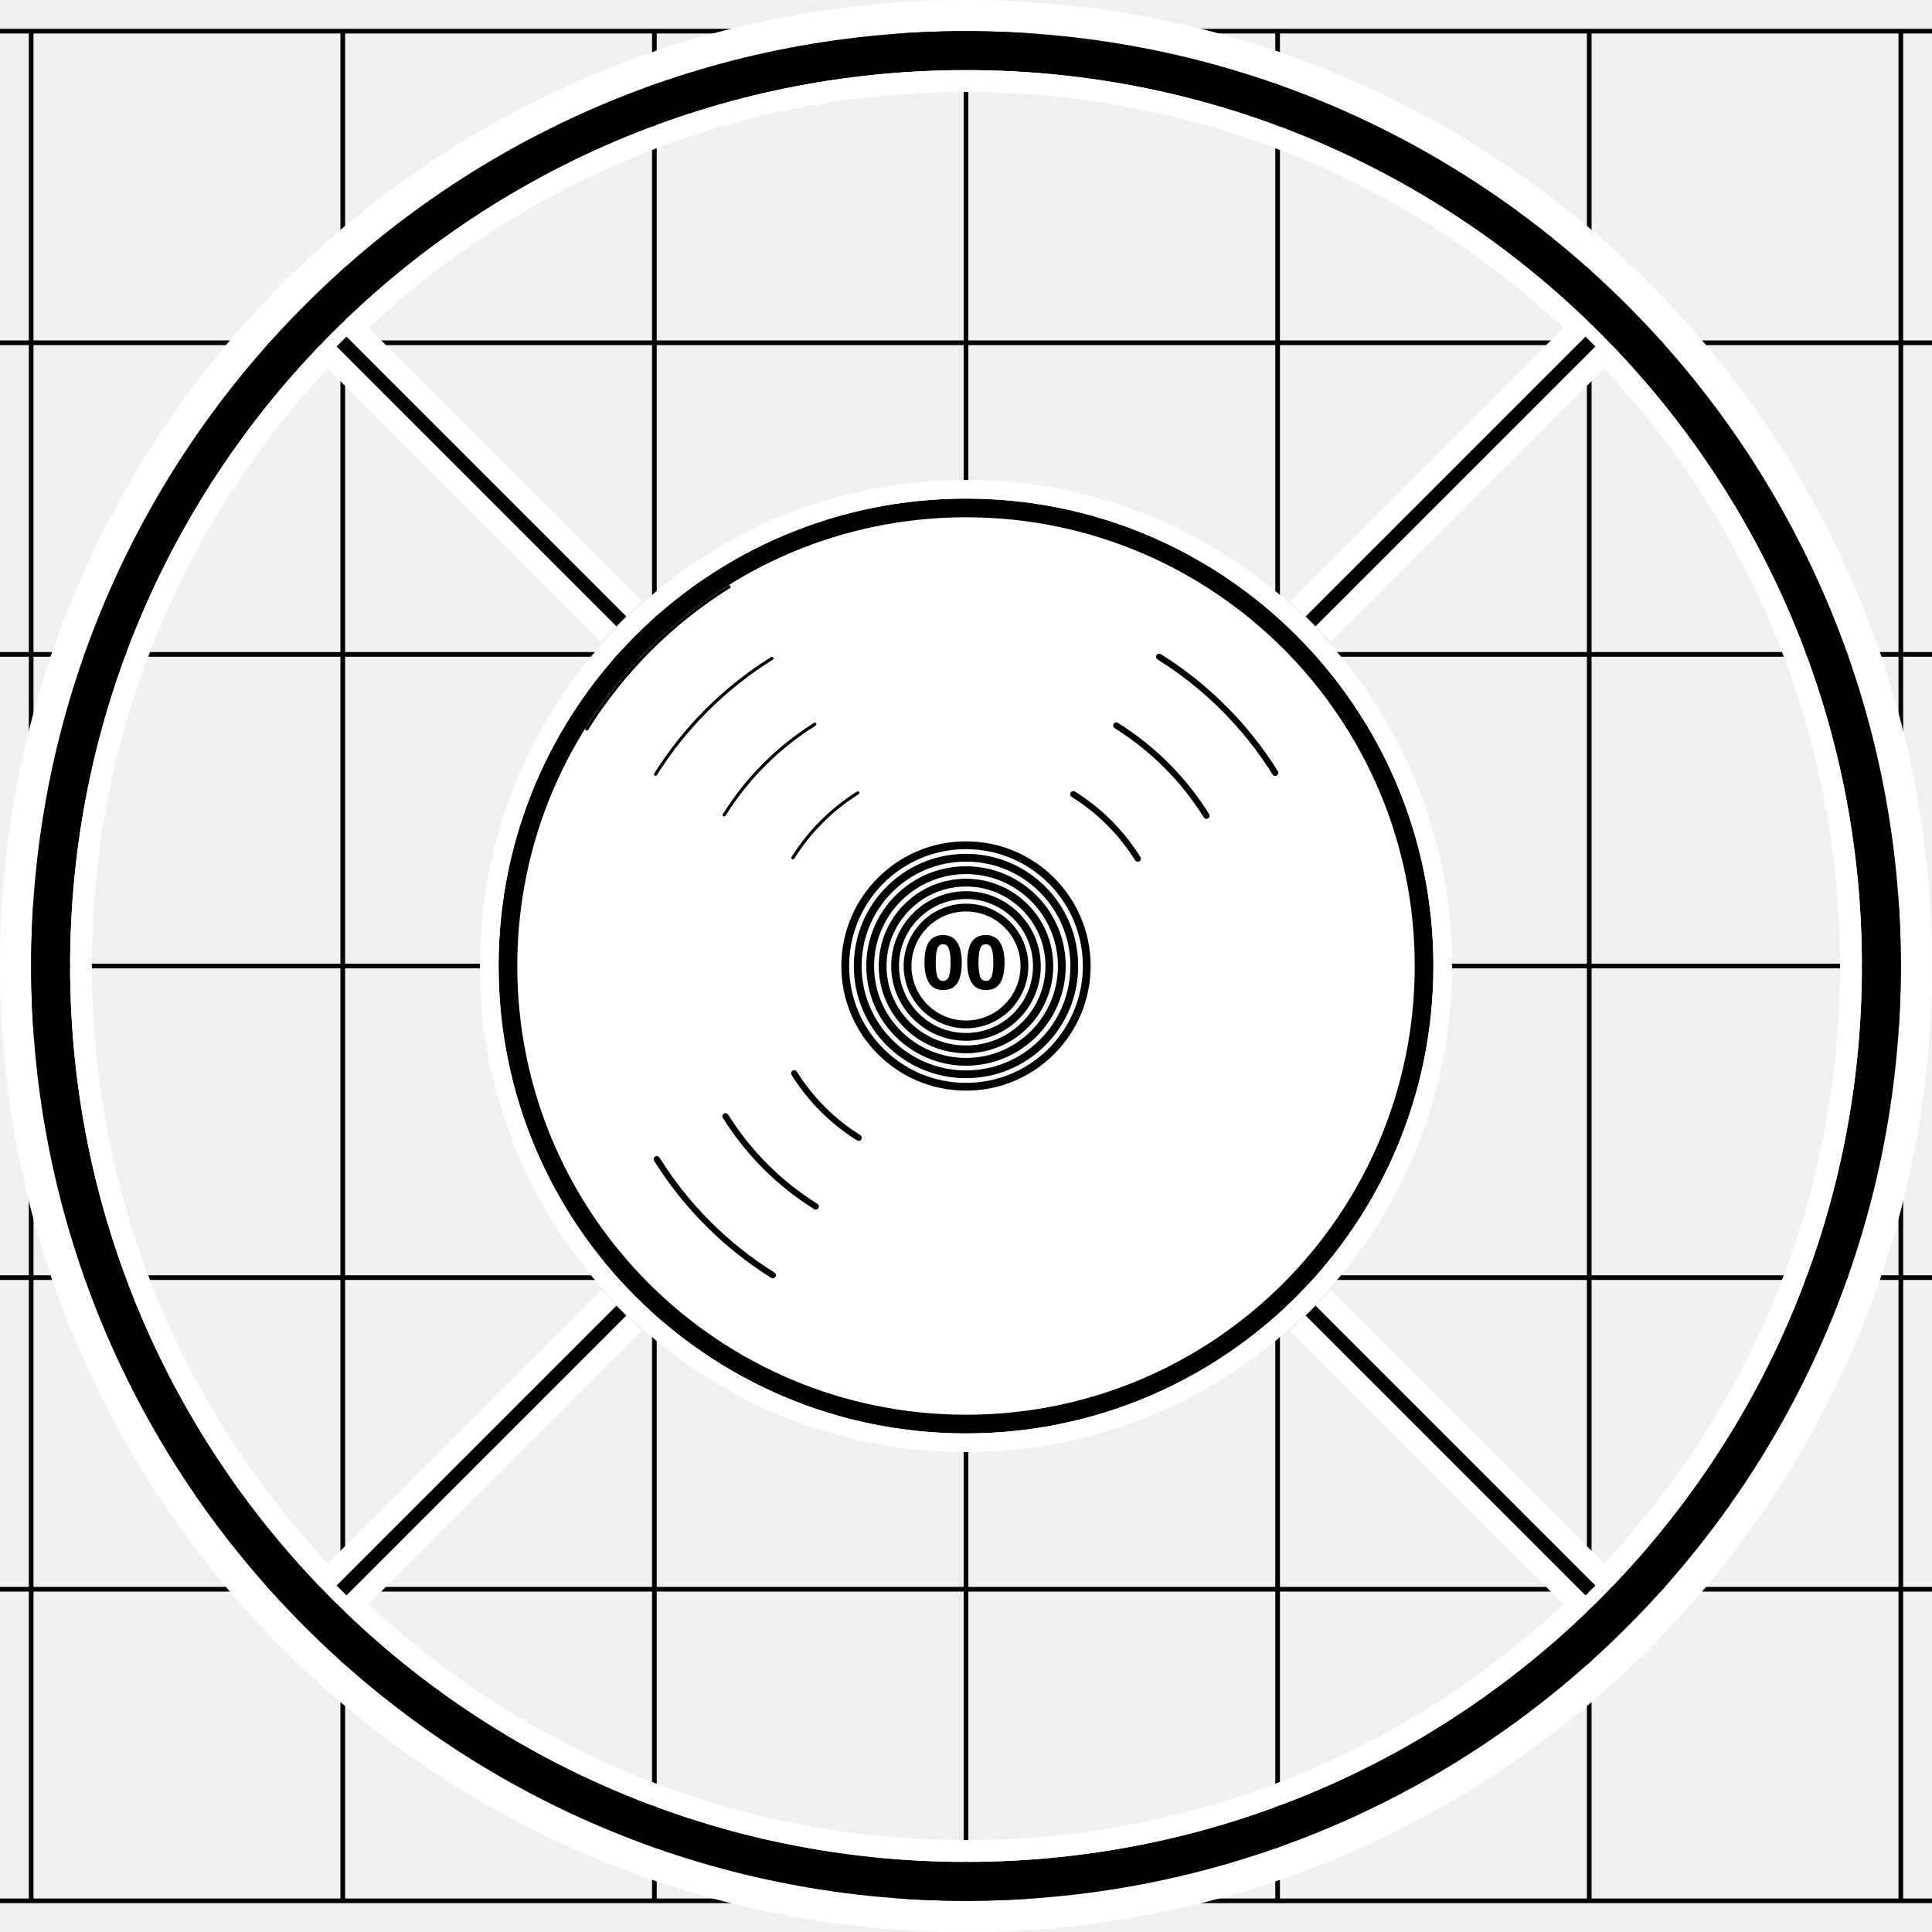
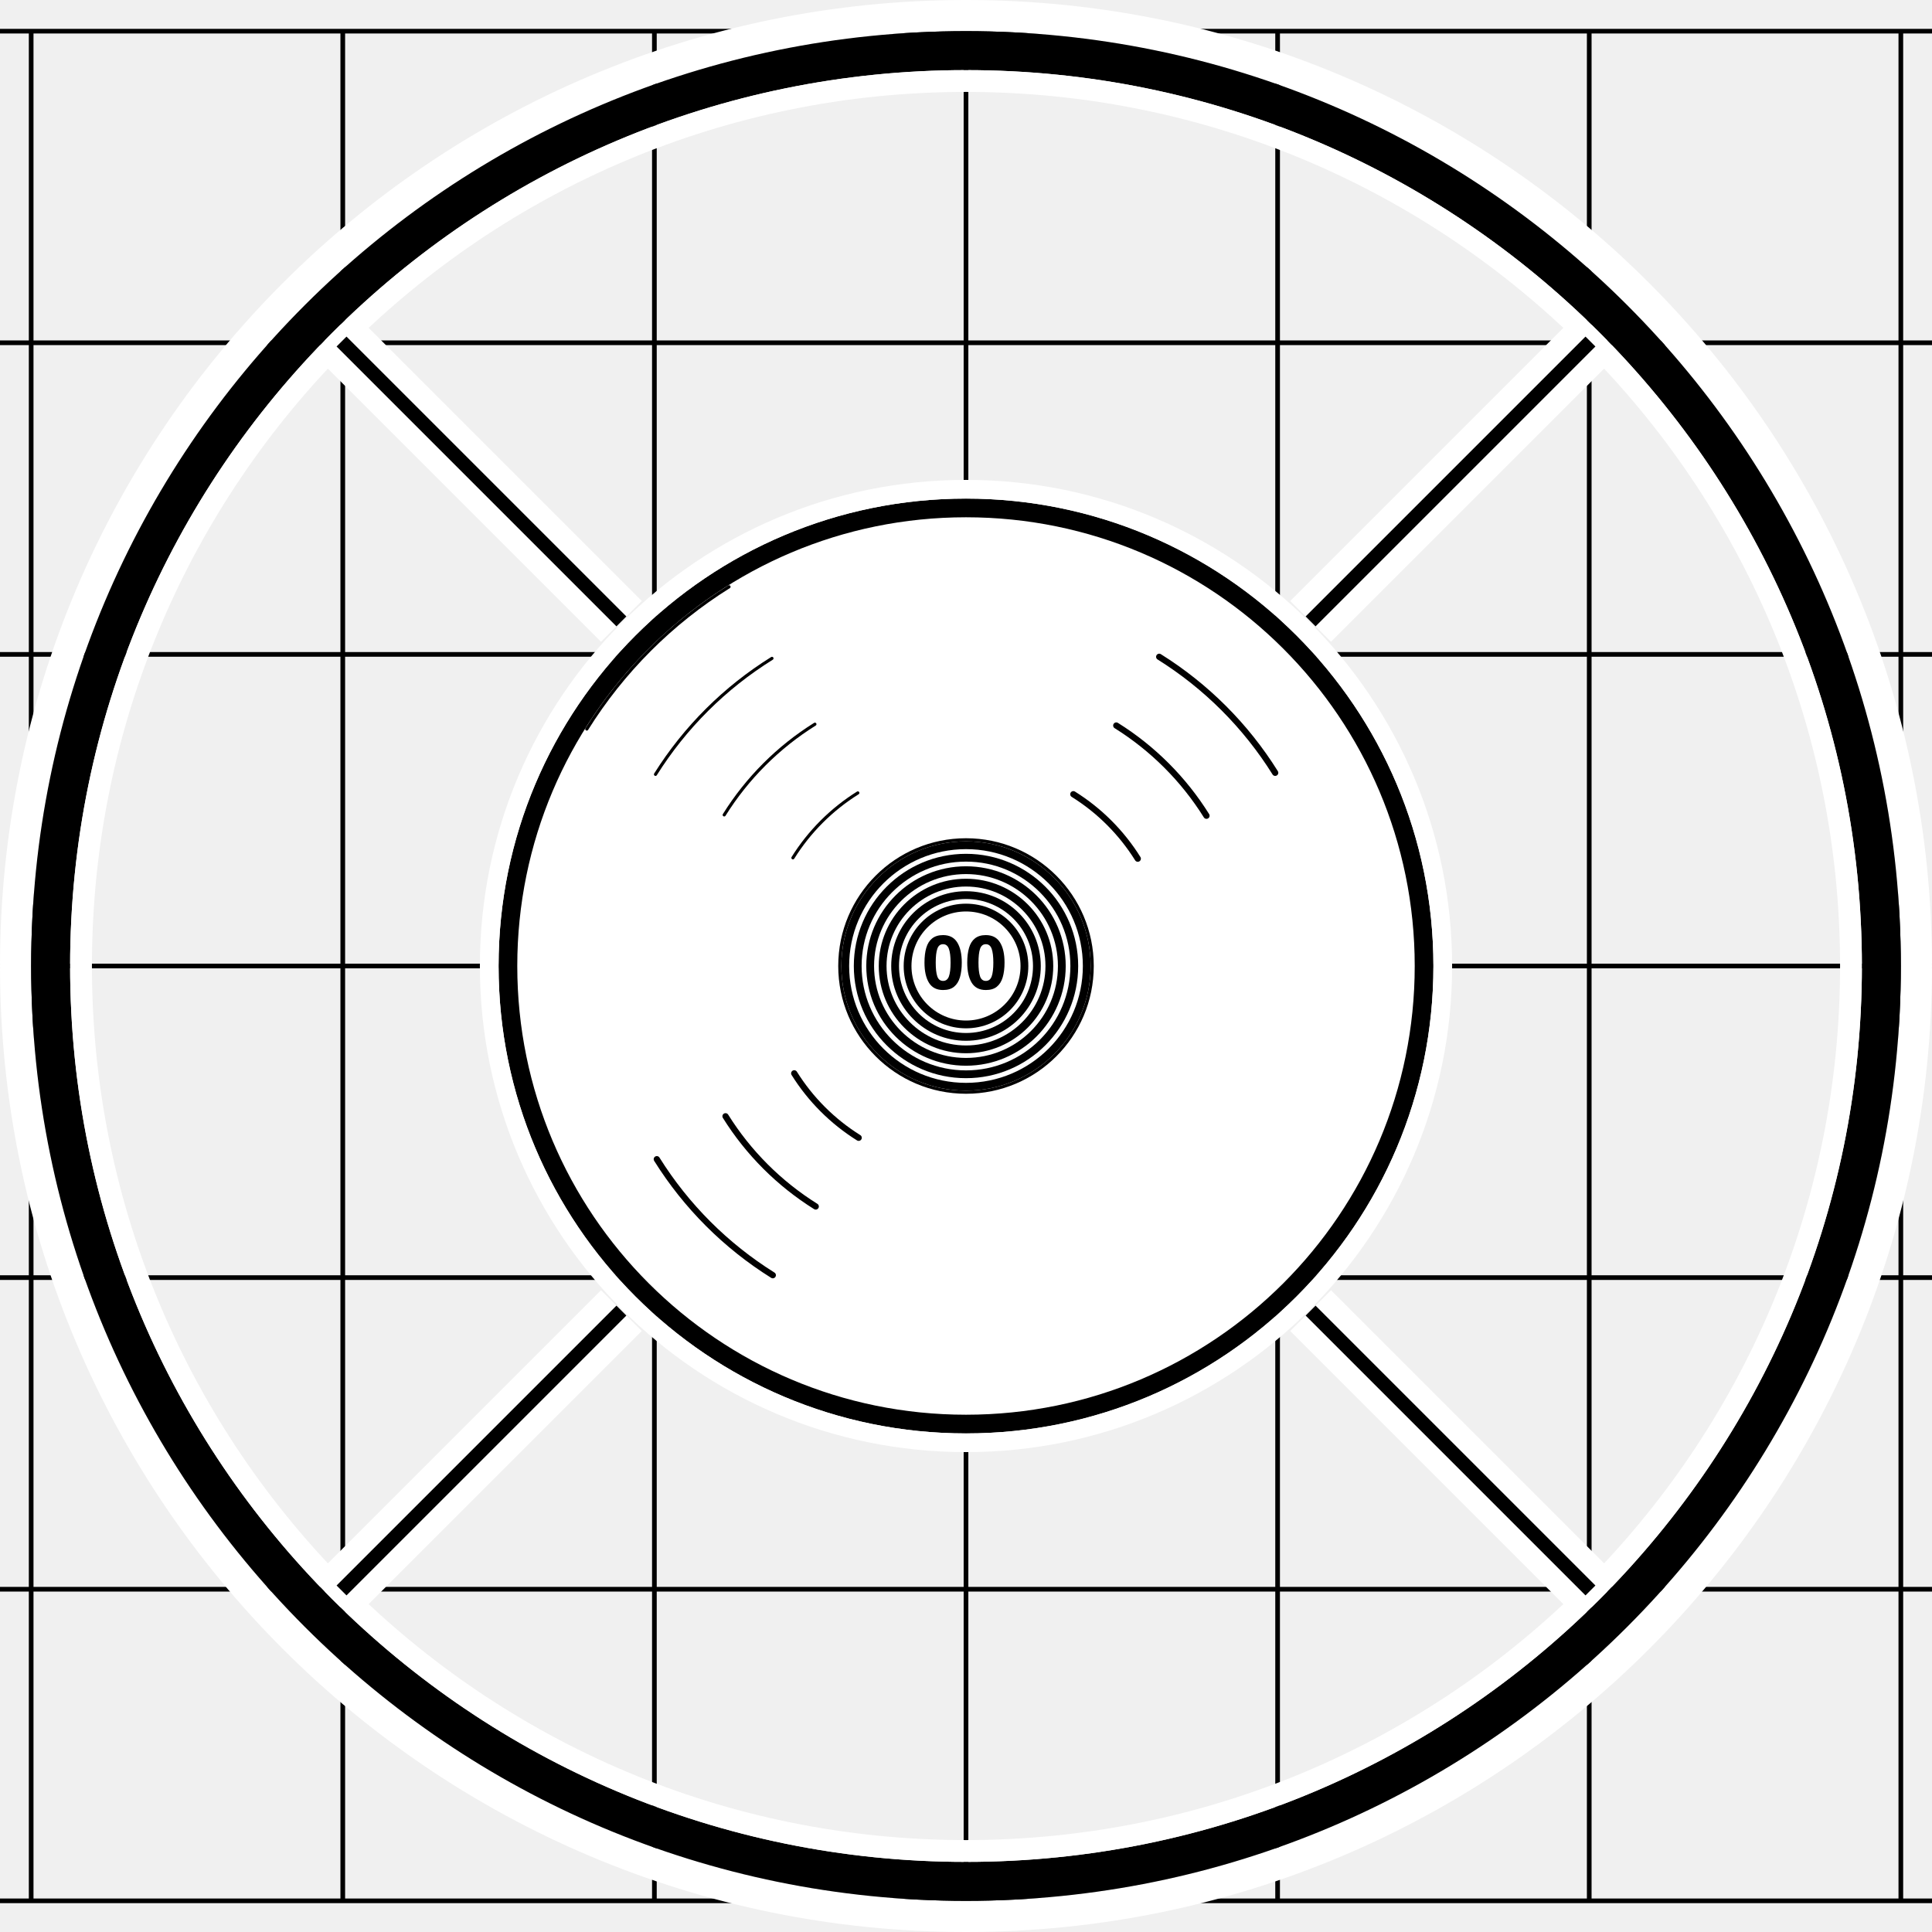
<svg xmlns="http://www.w3.org/2000/svg" id="svg8" version="1.1" viewBox="0 0 620 620" height="620mm" width="620mm">
  <defs id="defs2" />
  <g style="opacity:1" id="layer2">
    <g id="g17242" transform="matrix(0.3779527,0,0,3.779527,4.8580201e-7,9.999991)">
      <g id="g17226" />
      <g id="g17238">
        <path id="path17228" style="fill:none;stroke:#000000;stroke-width:0.397" d="M 0,26.458 H 26.458" />
        <path id="path17230" style="fill:none;stroke:#000000;stroke-width:0.397" d="M 0,52.917 H 26.458" />
        <path id="path17232" style="fill:none;stroke:#000000;stroke-width:0.397" d="M 0,79.375 H 26.458" />
        <path id="path17234" style="fill:none;stroke:#000000;stroke-width:0.397" d="M 0,105.833 H 26.458" />
        <path id="path17236" style="fill:none;stroke:#000000;stroke-width:0.397" d="M 0,132.292 H 26.458" />
      </g>
      <rect id="rect17240" y="0" x="0" width="26.458" style="fill:none;stroke:#000000;stroke-width:0" height="158.75" />
    </g>
    <g transform="matrix(0.3779527,0,0,3.779527,610,10.00002)" id="g17458">
      <g id="g17442" />
      <g id="g17454">
        <path d="M 0,26.458 H 26.458" style="fill:none;stroke:#000000;stroke-width:0.397" id="path17444" />
        <path d="M 0,52.917 H 26.458" style="fill:none;stroke:#000000;stroke-width:0.397" id="path17446" />
        <path d="M 0,79.375 H 26.458" style="fill:none;stroke:#000000;stroke-width:0.397" id="path17448" />
        <path d="M 0,105.833 H 26.458" style="fill:none;stroke:#000000;stroke-width:0.397" id="path17450" />
        <path d="M 0,132.292 H 26.458" style="fill:none;stroke:#000000;stroke-width:0.397" id="path17452" />
      </g>
      <rect height="158.75" style="fill:none;stroke:#000000;stroke-width:0" width="26.458" x="0" y="0" id="rect17456" />
    </g>
    <g id="g18052" transform="matrix(3.779527,0,0,3.779527,10,9.999979)">
      <g id="g18036">
        <path id="path18026" style="fill:none;stroke:#000000;stroke-width:0.397" d="M 26.458,0 V 158.75" />
        <path id="path18028" style="fill:none;stroke:#000000;stroke-width:0.397" d="M 52.917,0 V 158.75" />
        <path id="path18030" style="fill:none;stroke:#000000;stroke-width:0.397" d="M 79.375,0 V 158.75" />
        <path id="path18032" style="fill:none;stroke:#000000;stroke-width:0.397" d="M 105.833,0 V 158.75" />
        <path id="path18034" style="fill:none;stroke:#000000;stroke-width:0.397" d="M 132.292,0 V 158.75" />
      </g>
      <g id="g18048">
        <path id="path18038" style="fill:none;stroke:#000000;stroke-width:0.397" d="M 0,26.458 H 158.75" />
        <path id="path18040" style="fill:none;stroke:#000000;stroke-width:0.397" d="M 0,52.917 H 158.75" />
        <path id="path18042" style="fill:none;stroke:#000000;stroke-width:0.397" d="M 0,79.375 H 158.75" />
        <path id="path18044" style="fill:none;stroke:#000000;stroke-width:0.397" d="M 0,105.833 H 158.75" />
        <path id="path18046" style="fill:none;stroke:#000000;stroke-width:0.397" d="M 0,132.292 H 158.75" />
      </g>
      <rect id="rect18050" y="0" x="0" width="158.75" style="fill:none;stroke:#000000;stroke-width:0" height="158.75" />
    </g>
    <path style="fill:none;stroke:#000000;stroke-width:1.5;stroke-linecap:butt;stroke-linejoin:miter;stroke-miterlimit:4;stroke-dasharray:none;stroke-opacity:1" d="m 0,10 c 620,0 620,0 620,0" id="path18113" />
    <path id="path18117" d="m 0,610 c 620,0 620,0 620,0" style="fill:none;stroke:#000000;stroke-width:1.5;stroke-linecap:butt;stroke-linejoin:miter;stroke-miterlimit:4;stroke-dasharray:none;stroke-opacity:1" />
    <path style="fill:none;stroke:#000000;stroke-width:1.5;stroke-linecap:butt;stroke-linejoin:miter;stroke-miterlimit:4;stroke-dasharray:none;stroke-opacity:1" d="m 10,610 c 0,-600 0,-600 0,-600" id="path18119" />
    <path id="path18121" d="M 610,610 C 610,10 610,10 610,10" style="fill:none;stroke:#000000;stroke-width:1.5;stroke-linecap:butt;stroke-linejoin:miter;stroke-miterlimit:4;stroke-dasharray:none;stroke-opacity:1" />
  </g>
  <g style="opacity:1" id="layer1" transform="translate(-2.8823514e-8,323)">
    <circle style="opacity:1;fill:none;fill-opacity:1;fill-rule:nonzero;stroke:#ffffff;stroke-width:10;stroke-miterlimit:4;stroke-dasharray:none;stroke-opacity:1;paint-order:fill markers stroke" id="path18145" cx="310" cy="-13" r="305" />
    <circle cy="-13" cx="310" id="circle854" style="opacity:1;fill:none;fill-opacity:1;fill-rule:nonzero;stroke:#000000;stroke-width:12.5;stroke-miterlimit:4;stroke-dasharray:none;stroke-opacity:1;paint-order:fill markers stroke" r="293.75" />
    <circle cy="-13" cx="310" id="circle856" style="opacity:1;fill:none;fill-opacity:1;fill-rule:nonzero;stroke:#ffffff;stroke-width:7;stroke-miterlimit:4;stroke-dasharray:none;stroke-opacity:1;paint-order:fill markers stroke" r="284" />
    <circle style="opacity:1;fill:#ffffff;fill-opacity:1;fill-rule:nonzero;stroke:none;stroke-width:12.426;stroke-miterlimit:4;stroke-dasharray:none;stroke-opacity:1;paint-order:fill markers stroke" id="path996" cx="310" cy="-13" r="150" />
    <ellipse style="opacity:1;fill:none;fill-opacity:1;fill-rule:nonzero;stroke:#000000;stroke-width:6;stroke-miterlimit:4;stroke-dasharray:none;stroke-opacity:1;paint-order:fill markers stroke" id="circle998" cx="310" cy="-13" rx="147" ry="147" />
    <circle style="opacity:1;fill:none;fill-opacity:0;fill-rule:nonzero;stroke:#000000;stroke-width:2.5;stroke-miterlimit:4;stroke-dasharray:none;stroke-opacity:1;paint-order:fill markers stroke" id="path1056" cx="310" cy="-13" r="38.75" />
    <circle cy="-13" cx="310" id="circle4798" style="opacity:1;fill:none;fill-opacity:1;fill-rule:nonzero;stroke:#000000;stroke-width:2.5;stroke-miterlimit:4;stroke-dasharray:none;stroke-opacity:1;paint-order:fill markers stroke" r="18.75" />
    <text xml:space="preserve" style="font-style:normal;font-variant:normal;font-weight:bold;font-stretch:normal;font-size:23.989px;line-height:1000;font-family:'Tlwg Typewriter';-inkscape-font-specification:'Tlwg Typewriter Bold';letter-spacing:0px;word-spacing:0px;fill:#000000;fill-opacity:1;stroke:none;stroke-width:0.265" x="295.815" y="-5.527" id="text5031">
      <tspan id="tspan5029" x="295.815" y="-5.527" style="font-style:normal;font-variant:normal;font-weight:bold;font-stretch:normal;font-size:23.989px;font-family:'Tlwg Typewriter';-inkscape-font-specification:'Tlwg Typewriter Bold';stroke-width:0.265">00</tspan>
    </text>
    <circle r="22.75" style="opacity:1;fill:none;fill-opacity:1;fill-rule:nonzero;stroke:#000000;stroke-width:2.5;stroke-miterlimit:4;stroke-dasharray:none;stroke-opacity:1;paint-order:fill markers stroke" id="circle981" cx="310" cy="-13" />
    <circle cy="-13" cx="310" id="circle983" style="opacity:1;fill:none;fill-opacity:1;fill-rule:nonzero;stroke:#000000;stroke-width:2.5;stroke-miterlimit:4;stroke-dasharray:none;stroke-opacity:1;paint-order:fill markers stroke" r="26.75" />
    <circle r="30.75" style="opacity:1;fill:none;fill-opacity:1;fill-rule:nonzero;stroke:#000000;stroke-width:2.5;stroke-miterlimit:4;stroke-dasharray:none;stroke-opacity:1;paint-order:fill markers stroke" id="circle985" cx="310" cy="-13" />
    <circle cy="-13" cx="310" id="circle987" style="opacity:1;fill:none;fill-opacity:1;fill-rule:nonzero;stroke:#000000;stroke-width:2.5;stroke-miterlimit:4;stroke-dasharray:none;stroke-opacity:1;paint-order:fill markers stroke" r="34.75" />
    <circle r="153" cy="-13" cx="310" id="circle1047" style="opacity:1;fill:none;fill-opacity:1;fill-rule:nonzero;stroke:#ffffff;stroke-width:6;stroke-miterlimit:4;stroke-dasharray:none;stroke-opacity:1;paint-order:fill markers stroke" />
    <path style="fill:none;stroke:#ffffff;stroke-width:18.5;stroke-linecap:butt;stroke-linejoin:miter;stroke-miterlimit:4;stroke-dasharray:none;stroke-opacity:1" d="m 420.591,-123.591 c 86.906,-86.906 89.803,-89.803 89.803,-89.803" id="path4920" />
    <path style="fill:#060000;fill-opacity:1;stroke:#000000;stroke-width:4.5;stroke-linecap:butt;stroke-linejoin:miter;stroke-miterlimit:4;stroke-dasharray:none;stroke-opacity:1" d="m 420.591,-123.591 89.803,-89.803" id="path4918" />
    <path id="path4943" d="m 199.409,-123.591 c -86.906,-86.906 -89.803,-89.803 -89.803,-89.803" style="fill:none;stroke:#ffffff;stroke-width:18.5;stroke-linecap:butt;stroke-linejoin:miter;stroke-miterlimit:4;stroke-dasharray:none;stroke-opacity:1" />
    <path id="path4941" d="m 199.409,-123.591 -89.803,-89.803" style="fill:#060000;fill-opacity:1;stroke:#000000;stroke-width:4.5;stroke-linecap:butt;stroke-linejoin:miter;stroke-miterlimit:4;stroke-dasharray:none;stroke-opacity:1" />
    <path id="path4949" d="m 109.606,187.394 c 86.906,-86.906 89.803,-89.803 89.803,-89.803" style="fill:none;stroke:#ffffff;stroke-width:18.5;stroke-linecap:butt;stroke-linejoin:miter;stroke-miterlimit:4;stroke-dasharray:none;stroke-opacity:1" />
    <path style="fill:#060000;fill-opacity:1;stroke:#000000;stroke-width:4.5;stroke-linecap:butt;stroke-linejoin:miter;stroke-miterlimit:4;stroke-dasharray:none;stroke-opacity:1" d="m 199.409,97.591 -89.803,89.803" id="path4945" />
    <path id="path4953" d="M 510.394,187.394 C 423.488,100.488 420.591,97.591 420.591,97.591" style="fill:none;stroke:#ffffff;stroke-width:18.5;stroke-linecap:butt;stroke-linejoin:miter;stroke-miterlimit:4;stroke-dasharray:none;stroke-opacity:1" />
    <path id="path4951" d="M 510.394,187.394 420.591,97.591" style="fill:#060000;fill-opacity:1;stroke:#000000;stroke-width:4.5;stroke-linecap:butt;stroke-linejoin:miter;stroke-miterlimit:4;stroke-dasharray:none;stroke-opacity:1" />
    <path style="opacity:1;fill:none;fill-opacity:1;fill-rule:nonzero;stroke:#010000;stroke-width:2;stroke-linecap:round;stroke-linejoin:miter;stroke-miterlimit:4;stroke-dasharray:none;stroke-dashoffset:0;stroke-opacity:1;paint-order:markers stroke fill" id="path5229" d="m 358.223,-90.172 a 91,91 0 0 1 28.95,28.95" />
    <path id="circle5231" style="opacity:1;fill:none;fill-opacity:1;fill-rule:nonzero;stroke:#010000;stroke-width:2;stroke-linecap:round;stroke-linejoin:miter;stroke-miterlimit:4;stroke-dasharray:none;stroke-dashoffset:0;stroke-opacity:1;paint-order:markers stroke fill" d="m 344.445,-68.123 a 65,65 0 0 1 20.678,20.678" />
    <path id="circle5233" style="opacity:1;fill:none;fill-opacity:1;fill-rule:nonzero;stroke:#010000;stroke-width:2;stroke-linecap:round;stroke-linejoin:miter;stroke-miterlimit:4;stroke-dasharray:none;stroke-dashoffset:0;stroke-opacity:1;paint-order:markers stroke fill" d="m 372.001,-112.222 a 117,117 0 0 1 37.221,37.221" />
    <path d="M 275.555,42.123 A 65,65 0 0 1 254.877,21.445" style="opacity:1;fill:none;fill-opacity:1;fill-rule:nonzero;stroke:#010000;stroke-width:2;stroke-linecap:round;stroke-linejoin:miter;stroke-miterlimit:4;stroke-dasharray:none;stroke-dashoffset:0;stroke-opacity:1;paint-order:markers stroke fill" id="path70" />
    <path d="M 261.777,64.172 A 91,91 0 0 1 232.828,35.223" id="path72" style="opacity:1;fill:none;fill-opacity:1;fill-rule:nonzero;stroke:#010000;stroke-width:2;stroke-linecap:round;stroke-linejoin:miter;stroke-miterlimit:4;stroke-dasharray:none;stroke-dashoffset:0;stroke-opacity:1;paint-order:markers stroke fill" />
    <path d="M 247.999,86.222 A 117,117 0 0 1 210.778,49.001" style="opacity:1;fill:none;fill-opacity:1;fill-rule:nonzero;stroke:#010000;stroke-width:2;stroke-linecap:round;stroke-linejoin:miter;stroke-miterlimit:4;stroke-dasharray:none;stroke-dashoffset:0;stroke-opacity:1;paint-order:markers stroke fill" id="path74" />
    <path style="opacity:1;fill:none;fill-opacity:1;fill-rule:nonzero;stroke:#010000;stroke-width:1;stroke-linecap:round;stroke-linejoin:miter;stroke-miterlimit:4;stroke-dasharray:none;stroke-dashoffset:0;stroke-opacity:1;paint-order:markers stroke fill" id="path3349" d="M 254.453,-47.71 A 65.5,65.5 0 0 1 275.29,-68.547" />
    <path id="path3351" style="opacity:1;fill:none;fill-opacity:1;fill-rule:nonzero;stroke:#010000;stroke-width:1;stroke-linecap:round;stroke-linejoin:miter;stroke-miterlimit:4;stroke-dasharray:none;stroke-dashoffset:0;stroke-opacity:1;paint-order:markers stroke fill" d="M 232.404,-61.488 A 91.5,91.5 0 0 1 261.512,-90.596" />
    <path style="opacity:1;fill:none;fill-opacity:1;fill-rule:nonzero;stroke:#010000;stroke-width:1;stroke-linecap:round;stroke-linejoin:miter;stroke-miterlimit:4;stroke-dasharray:none;stroke-dashoffset:0;stroke-opacity:1;paint-order:markers stroke fill" id="path3353" d="m 210.354,-74.501 a 117.5,117 0 0 1 37.38,-37.221" />
    <path id="path957" style="opacity:1;fill:none;fill-opacity:1;fill-rule:nonzero;stroke:#010000;stroke-width:1;stroke-linecap:round;stroke-linejoin:miter;stroke-miterlimit:4;stroke-dasharray:none;stroke-dashoffset:0;stroke-opacity:1;paint-order:markers stroke fill" d="M 188.305,-89.043 A 143.5,143.5 0 0 1 233.957,-134.695" />
+     <circle id="path959" style="opacity:1;fill:none;fill-opacity:1;fill-rule:nonzero;stroke:#010000;stroke-width:1;stroke-linecap:round;stroke-linejoin:miter;stroke-miterlimit:4;stroke-dasharray:none;stroke-dashoffset:0;stroke-opacity:1;paint-order:markers stroke fill" cx="310" cy="-13" r="40.5" />
  </g>
</svg>
